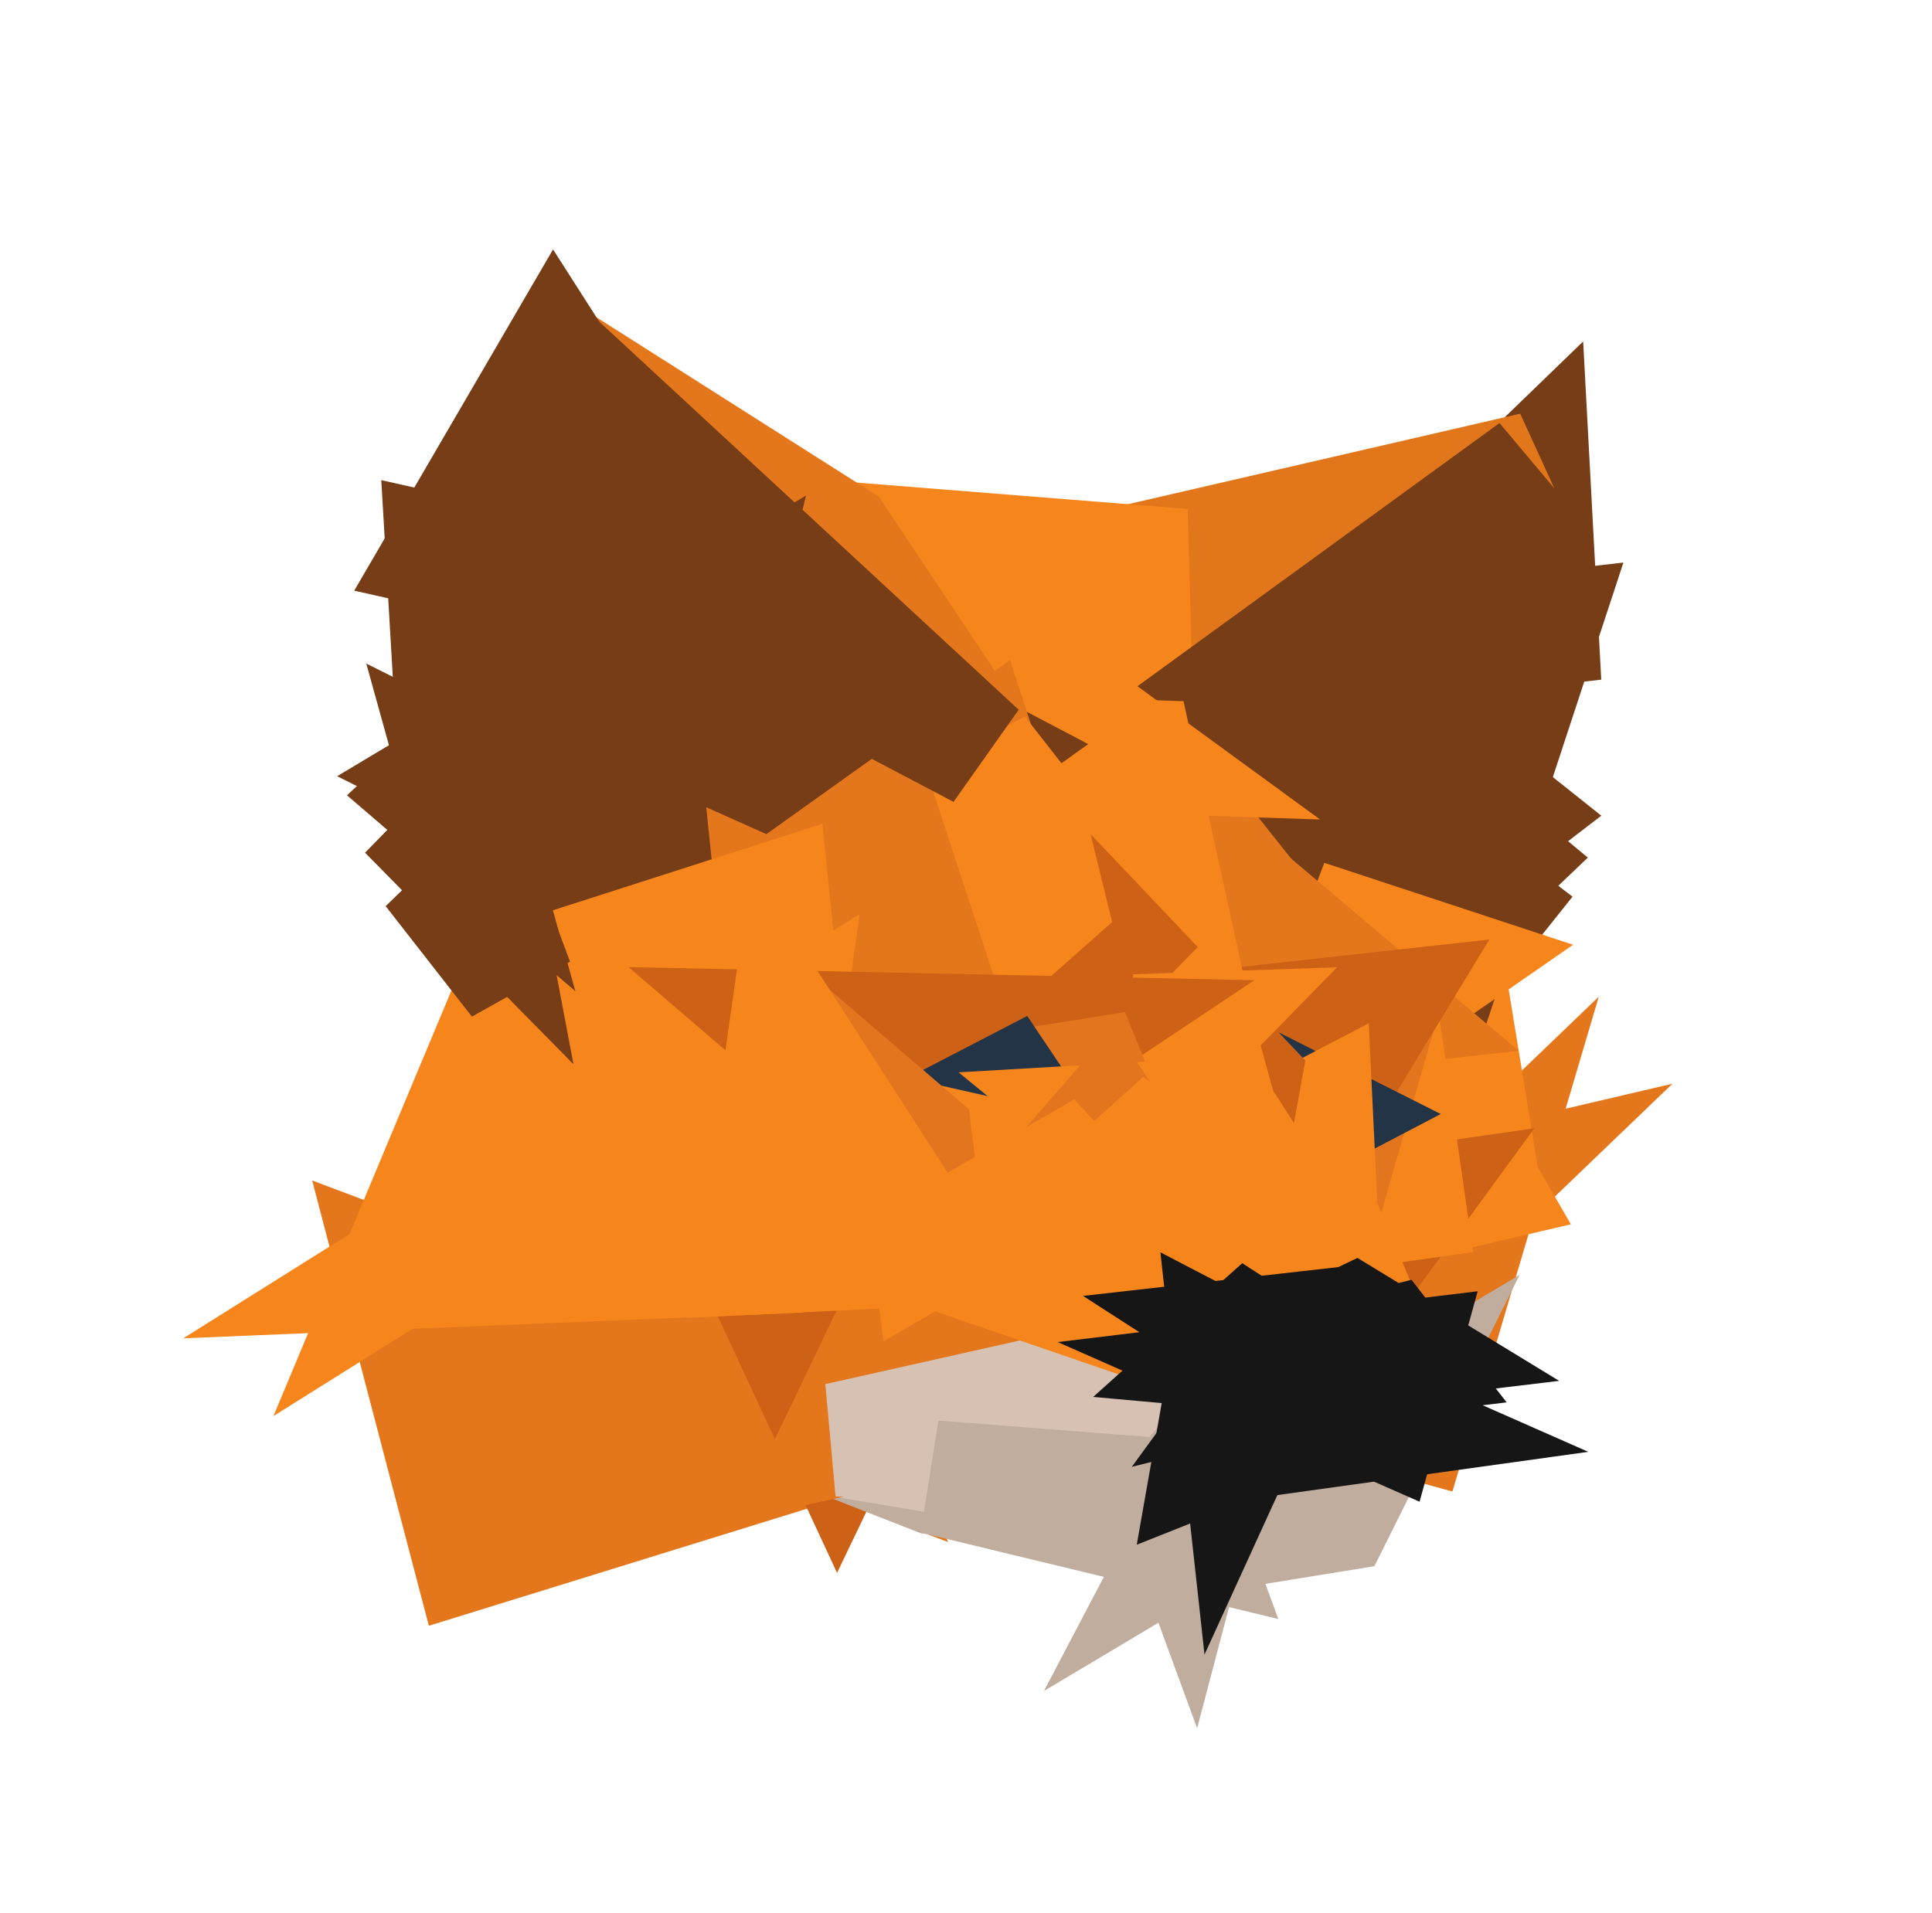
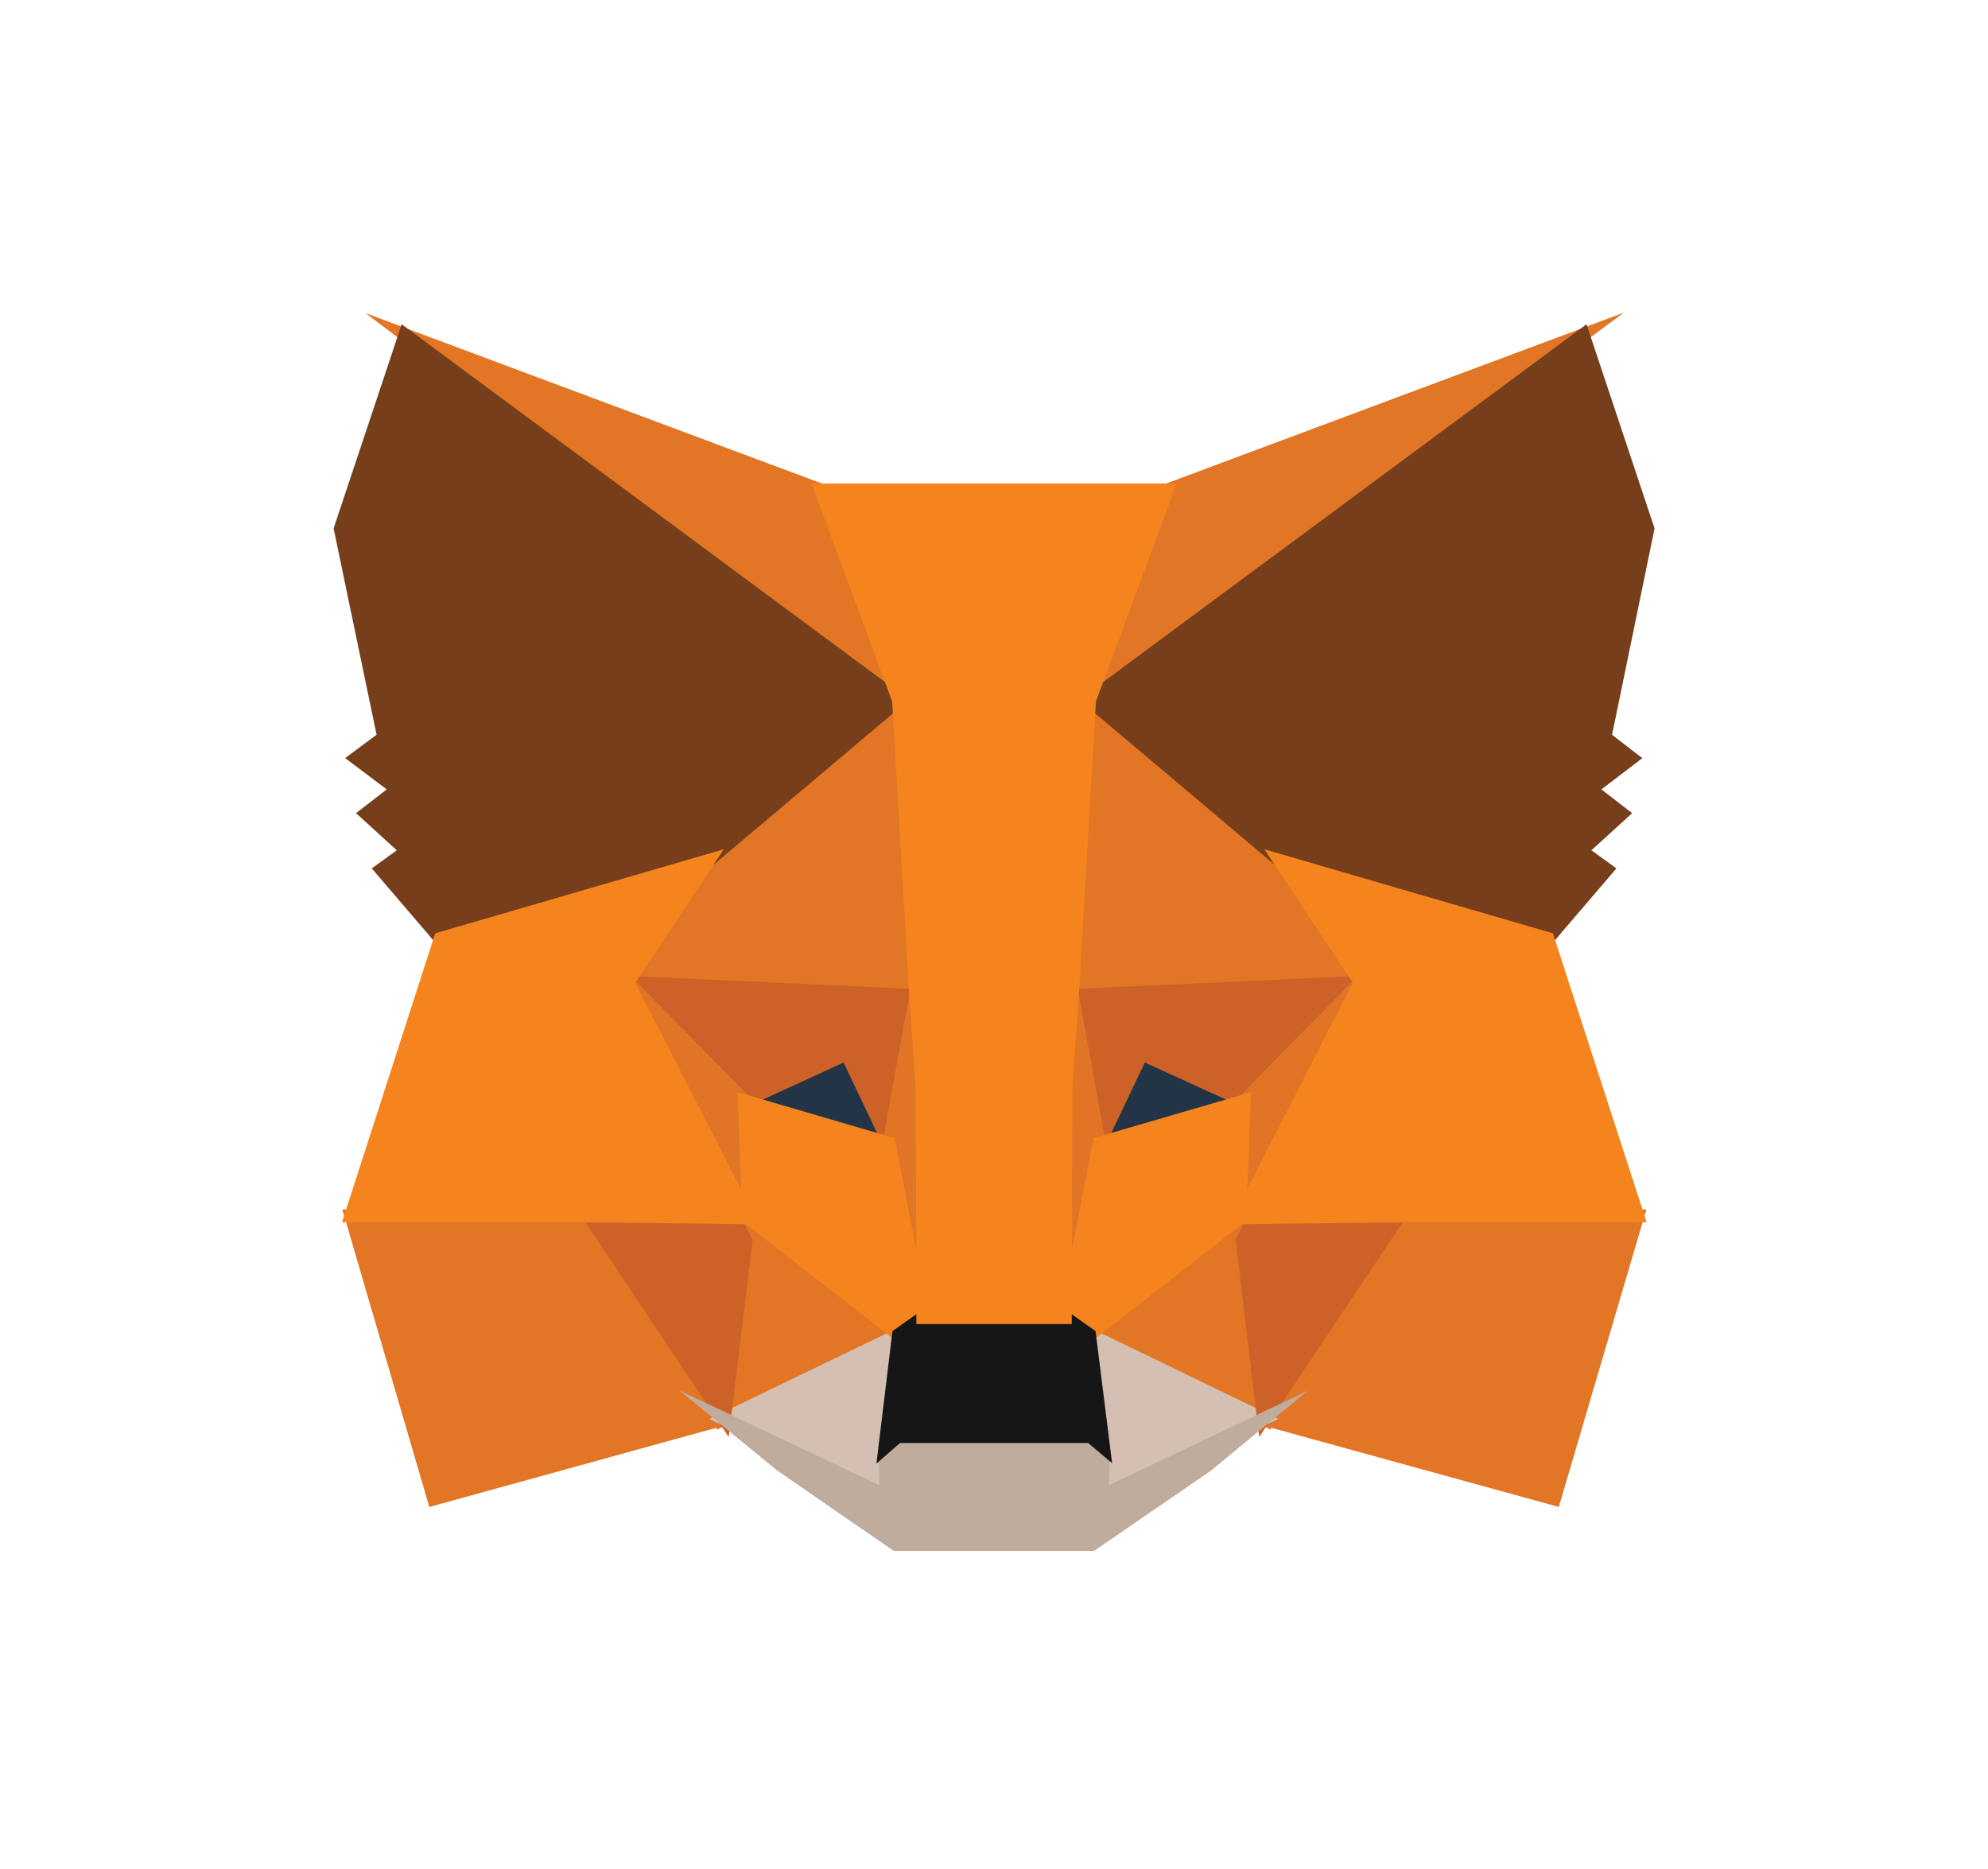
- <svg xmlns="http://www.w3.org/2000/svg" width="101" height="100" viewBox="0 0 101 100" fill="none">
-   <path d="M77.545 62.034L73.902 74.352L66.75 72.396L77.545 62.034Z" fill="#E4761B" stroke="#E4761B" stroke-width="5.95" />
-   <path d="M66.75 72.396L73.648 62.945L77.545 62.034L66.75 72.396Z" fill="#E4761B" stroke="#E4761B" stroke-width="5.95" />
-   <path d="M72.18 52.747L77.54 62.034L73.643 62.945L72.18 52.747ZM72.18 52.747L75.629 50.358L77.54 62.034L72.18 52.747Z" fill="#F6851B" stroke="#F6851B" stroke-width="5.95" />
-   <path d="M67.789 45.73L77.703 41.669L77.21 43.893L67.789 45.73ZM76.897 46.566L67.789 45.73L77.21 43.893L76.897 46.566Z" fill="#763D16" stroke="#763D16" stroke-width="5.95" />
-   <path d="M76.897 46.566L75.628 50.358L67.789 45.73L76.897 46.566ZM78.883 42.609L77.21 43.893L77.703 41.669L78.883 42.609ZM76.897 46.566L77.21 43.893L78.539 44.998L76.897 46.566Z" fill="#763D16" stroke="#763D16" stroke-width="5.95" />
-   <path d="M59.055 69.395L61.533 70.186L66.744 72.396L59.055 69.395Z" fill="#E2761B" stroke="#E2761B" stroke-width="5.95" />
-   <path d="M75.631 50.358L76.9 46.566L77.99 47.402L75.631 50.358ZM75.631 50.358L65.344 46.969L67.792 45.73L75.631 50.358Z" fill="#763D16" stroke="#763D16" stroke-width="5.95" />
-   <path d="M70.241 34.099L67.792 45.73L65.344 46.969L70.241 34.099Z" fill="#763D16" stroke="#763D16" stroke-width="5.95" />
-   <path d="M77.703 41.669L67.789 45.73L70.238 34.099L77.703 41.669Z" fill="#763D16" stroke="#763D16" stroke-width="5.95" />
-   <path d="M70.242 34.099L80.589 32.904L77.707 41.669L70.242 34.099Z" fill="#763D16" stroke="#763D16" stroke-width="5.95" />
-   <path d="M75.631 50.358L72.182 52.747L65.344 46.969L75.631 50.358Z" fill="#F6851B" stroke="#F6851B" stroke-width="5.95" />
-   <path d="M80.141 24.528L80.589 32.904L70.242 34.099L80.141 24.528Z" fill="#763D16" stroke="#763D16" stroke-width="5.95" />
-   <path d="M80.143 24.528L59.464 39.563L59.195 29.366L80.143 24.528Z" fill="#E2761B" stroke="#E2761B" stroke-width="5.95" />
-   <path d="M43.812 28.141L59.191 29.366L59.46 39.563L43.812 28.141Z" fill="#F6851B" stroke="#F6851B" stroke-width="5.95" />
-   <path d="M65.344 46.969L59.461 39.563L70.241 34.099L65.344 46.969Z" fill="#763D16" stroke="#763D16" stroke-width="5.95" />
-   <path d="M65.34 46.969L72.179 52.747L62.578 53.807L65.34 46.969Z" fill="#E4761B" stroke="#E4761B" stroke-width="5.95" />
-   <path d="M62.581 53.807L59.461 39.563L65.344 46.969L62.581 53.807Z" fill="#E4761B" stroke="#E4761B" stroke-width="5.95" />
-   <path d="M70.241 34.099L59.461 39.563L80.14 24.528L70.241 34.099Z" fill="#763D16" stroke="#763D16" stroke-width="5.95" />
-   <path d="M43.949 72.157L48.832 77.249L42.188 71.202L43.949 72.157Z" fill="#C0AD9E" stroke="#C0AD9E" stroke-width="5.95" />
-   <path d="M66.75 72.396L69.064 63.602L73.648 62.945L66.75 72.396Z" fill="#CD6116" stroke="#CD6116" stroke-width="5.95" />
-   <path d="M24.148 47.656L32.599 38.772L25.238 46.596L24.148 47.656Z" fill="#E2761B" stroke="#E2761B" stroke-width="5.95" />
-   <path d="M73.644 62.945L69.06 63.602L72.181 52.747L73.644 62.945ZM59.46 39.563L51.233 39.295L43.812 28.141L59.46 39.563Z" fill="#F6851B" stroke="#F6851B" stroke-width="5.95" />
-   <path d="M72.179 52.747L69.058 63.602L68.805 58.301L72.179 52.747Z" fill="#E4751F" stroke="#E4751F" stroke-width="5.95" />
-   <path d="M62.578 53.807L72.179 52.747L68.804 58.301L62.578 53.807Z" fill="#CD6116" stroke="#CD6116" stroke-width="5.95" />
-   <path d="M51.234 39.295L59.461 39.563L62.582 53.807L51.234 39.295Z" fill="#F6851B" stroke="#F6851B" stroke-width="5.95" />
-   <path d="M51.234 39.295L29.032 18.75L43.814 28.141L51.234 39.295ZM43.799 75.278L24.508 81.25L20.656 66.543L43.799 75.278Z" fill="#E4761B" stroke="#E4761B" stroke-width="5.95" />
-   <path d="M27.016 51.329L34.302 45.61L40.408 47.029L27.016 51.329Z" fill="#763D16" stroke="#763D16" stroke-width="5.95" />
-   <path d="M40.411 47.029L34.305 45.61L37.575 32.113L40.411 47.029Z" fill="#763D16" stroke="#763D16" stroke-width="5.95" />
-   <path d="M25.242 46.596L34.305 45.61L27.019 51.329L25.242 46.596Z" fill="#763D16" stroke="#763D16" stroke-width="5.95" />
-   <path d="M68.804 58.301L65.042 56.405L62.578 53.807L68.804 58.301Z" fill="#CD6116" stroke="#CD6116" stroke-width="5.95" />
-   <path d="M25.244 46.596L24.602 43.206L34.306 45.61L25.244 46.596Z" fill="#763D16" stroke="#763D16" stroke-width="5.95" />
-   <path d="M64.266 60.675L65.042 56.405L68.805 58.301L64.266 60.675Z" fill="#233447" stroke="#233447" stroke-width="5.95" />
-   <path d="M69.058 63.602L64.266 60.675L68.805 58.301L69.058 63.602Z" fill="#F6851B" stroke="#F6851B" stroke-width="5.95" />
-   <path d="M34.301 45.61L24.596 43.206L23.805 40.355L34.301 45.61ZM37.571 32.113L34.301 45.61L23.805 40.355L37.571 32.113ZM37.571 32.113L51.232 39.295L40.408 47.029L37.571 32.113Z" fill="#763D16" stroke="#763D16" stroke-width="5.95" />
-   <path d="M40.406 47.029L51.231 39.295L56.054 54.031L40.406 47.029ZM56.054 54.031L41.093 53.718L40.406 47.029L56.054 54.031Z" fill="#E4761B" stroke="#E4761B" stroke-width="5.95" />
-   <path d="M27.016 51.329L40.408 47.029L41.095 53.718L27.016 51.329ZM62.581 53.807L56.056 54.031L51.233 39.295L62.581 53.807Z" fill="#F6851B" stroke="#F6851B" stroke-width="5.95" />
-   <path d="M65.042 56.405L64.265 60.675L62.578 53.807L65.042 56.405Z" fill="#CD6116" stroke="#CD6116" stroke-width="5.95" />
-   <path d="M29.031 18.75L51.233 39.295L37.572 32.113L29.031 18.75Z" fill="#763D16" stroke="#763D16" stroke-width="5.95" />
-   <path d="M20.656 66.543L39.379 65.767L43.799 75.278L20.656 66.543Z" fill="#E4761B" stroke="#E4761B" stroke-width="5.95" />
-   <path d="M43.802 75.278L39.383 65.767L48.58 65.319L43.802 75.278Z" fill="#CD6116" stroke="#CD6116" stroke-width="5.95" />
-   <path d="M64.269 60.675L69.062 63.602L71.704 69.828L64.269 60.675ZM41.096 53.718L20.656 66.543L27.017 51.329L41.096 53.718ZM39.379 65.767L20.656 66.543L41.096 53.718L39.379 65.767ZM62.582 53.807L63.806 58.257L57.894 58.6L62.582 53.807ZM57.894 58.6L56.057 54.031L62.582 53.807L57.894 58.6Z" fill="#F6851B" stroke="#F6851B" stroke-width="5.95" />
-   <path d="M48.828 77.249L43.797 75.278L61.296 78.219L48.828 77.249Z" fill="#C0AD9E" stroke="#C0AD9E" stroke-width="5.95" />
-   <path d="M27.015 51.329L24.148 47.656L25.238 46.596L27.015 51.329Z" fill="#763D16" stroke="#763D16" stroke-width="5.95" />
-   <path d="M63.282 76.039L61.296 78.219L43.797 75.278L63.282 76.039Z" fill="#D7C1B3" stroke="#D7C1B3" stroke-width="5.95" />
-   <path d="M64.222 70.694L43.797 75.278L48.575 65.319L64.222 70.694Z" fill="#E4761B" stroke="#E4761B" stroke-width="5.95" />
-   <path d="M43.797 75.278L64.222 70.694L63.282 76.039L43.797 75.278Z" fill="#D7C1B3" stroke="#D7C1B3" stroke-width="5.95" />
-   <path d="M23.805 40.355L23.133 28.873L37.571 32.113L23.805 40.355ZM25.238 46.596L23.252 44.58L24.596 43.206L25.238 46.596Z" fill="#763D16" stroke="#763D16" stroke-width="5.95" />
-   <path d="M52.711 56.988L56.055 54.031L55.578 61.258L52.711 56.988Z" fill="#CD6116" stroke="#CD6116" stroke-width="5.95" />
-   <path d="M56.056 54.031L52.711 56.988L47.844 59.511L56.056 54.031Z" fill="#CD6116" stroke="#CD6116" stroke-width="5.95" />
-   <path d="M71.701 69.828L70.79 69.156L64.266 60.675L71.701 69.828Z" fill="#F6851B" stroke="#F6851B" stroke-width="5.95" />
-   <path d="M47.842 59.511L41.094 53.718L56.054 54.031L47.842 59.511Z" fill="#CD6116" stroke="#CD6116" stroke-width="5.95" />
-   <path d="M55.578 61.258L56.056 54.031L57.892 58.6L55.578 61.258Z" fill="#E4751F" stroke="#E4751F" stroke-width="5.95" />
-   <path d="M22.594 41.489L23.803 40.355L24.595 43.206L22.594 41.489Z" fill="#763D16" stroke="#763D16" stroke-width="5.95" />
-   <path d="M55.578 61.258L47.844 59.511L52.711 56.988L55.578 61.258Z" fill="#233447" stroke="#233447" stroke-width="5.95" />
-   <path d="M37.571 32.113L23.133 28.873L29.03 18.75L37.571 32.113Z" fill="#763D16" stroke="#763D16" stroke-width="5.95" />
-   <path d="M61.295 78.219L62.117 80.459L48.828 77.249L61.295 78.219Z" fill="#C0AD9E" stroke="#C0AD9E" stroke-width="5.95" />
-   <path d="M48.575 65.319L47.844 59.511L55.578 61.258L48.575 65.319Z" fill="#F6851B" stroke="#F6851B" stroke-width="5.95" />
-   <path d="M41.094 53.718L47.842 59.511L48.574 65.319L41.094 53.718Z" fill="#E4751F" stroke="#E4751F" stroke-width="5.95" />
-   <path d="M57.897 58.6L63.809 58.257L70.797 69.156L57.897 58.6ZM41.1 53.718L48.58 65.319L39.383 65.767L41.1 53.718Z" fill="#F6851B" stroke="#F6851B" stroke-width="5.95" />
-   <path d="M57.892 58.6L65.238 69.783L55.578 61.258L57.892 58.6Z" fill="#E4751F" stroke="#E4751F" stroke-width="5.95" />
-   <path d="M55.578 61.258L65.238 69.783L64.223 70.694L55.578 61.258Z" fill="#F6851B" stroke="#F6851B" stroke-width="5.95" />
-   <path d="M64.225 70.694L48.578 65.319L55.581 61.258L64.225 70.694ZM70.795 69.156L65.241 69.783L57.895 58.6L70.795 69.156Z" fill="#F6851B" stroke="#F6851B" stroke-width="5.95" />
-   <path d="M72.256 74.412L69.867 79.204L62.118 80.459L72.256 74.412ZM62.118 80.459L61.297 78.219L63.283 76.039L62.118 80.459Z" fill="#C0AD9E" stroke="#C0AD9E" stroke-width="5.95" />
-   <path d="M63.282 76.039L64.745 75.457L62.117 80.459L63.282 76.039ZM62.117 80.459L64.745 75.457L72.255 74.412L62.117 80.459Z" fill="#C0AD9E" stroke="#C0AD9E" stroke-width="5.95" />
-   <path d="M70.794 69.156L72.631 70.276L67.047 70.948L70.794 69.156Z" fill="#161616" stroke="#161616" stroke-width="5.95" />
-   <path d="M67.049 70.948L65.242 69.783L70.796 69.156L67.049 70.948ZM66.407 71.829L73.2 71.007L72.26 74.412L66.407 71.829Z" fill="#161616" stroke="#161616" stroke-width="5.95" />
-   <path d="M72.255 74.412L64.745 75.457L66.402 71.829L72.255 74.412ZM64.745 75.457L63.281 76.039L64.222 70.694L64.745 75.457ZM64.222 70.694L65.237 69.783L67.044 70.948L64.222 70.694ZM72.628 70.276L73.195 71.007L66.402 71.829L72.628 70.276Z" fill="#161616" stroke="#161616" stroke-width="5.95" />
-   <path d="M66.406 71.829L67.049 70.948L72.633 70.276L66.406 71.829ZM64.227 70.694L66.406 71.829L64.749 75.457L64.227 70.694Z" fill="#161616" stroke="#161616" stroke-width="5.95" />
-   <path d="M67.049 70.948L66.406 71.829L64.227 70.694L67.049 70.948Z" fill="#161616" stroke="#161616" stroke-width="5.95" />
+ <svg xmlns="http://www.w3.org/2000/svg" width="100" height="94" viewBox="0 0 100 94" fill="none">
+   <path d="M81.683 15.724L53.172 36.82L58.474 24.388L81.683 15.724Z" fill="#E17726" />
+   <path d="M18.387 15.749L41.535 24.389L46.569 36.985L18.387 15.749ZM70.213 60.59L82.815 60.83L78.41 75.791L63.033 71.558L70.213 60.59ZM29.794 60.59L36.947 71.558L21.596 75.792L17.219 60.83L29.794 60.59Z" fill="#E27625" />
+   <path d="M45.887 33.776L46.402 50.41L30.992 49.709L35.376 43.096L35.431 43.032L45.887 33.776ZM53.965 33.591L64.581 43.032L64.636 43.096L69.02 49.709L53.613 50.41L53.965 33.591ZM37.401 60.638L45.815 67.195L36.041 71.913L37.401 60.638ZM62.613 60.637L63.945 71.914L54.198 67.194L62.613 60.637Z" fill="#E27625" />
+   <path d="M54.411 66.577L64.302 71.366L55.102 75.739L55.197 72.849L54.411 66.577ZM45.595 66.579L44.84 72.801L44.902 75.735L35.68 71.366L45.595 66.579Z" fill="#D5BFB2" />
+   <path d="M42.739 52.581L45.323 58.013L36.523 55.435L42.739 52.581ZM57.27 52.581L63.514 55.435L54.686 58.012L57.27 52.581Z" fill="#233447" />
+   <path d="M38.078 60.583L36.655 72.273L29.031 60.839L38.078 60.583ZM61.944 60.583L70.99 60.839L63.338 72.274L61.944 60.583ZM69.247 49.047L62.663 55.757L57.587 53.438L55.157 58.547L53.563 49.761L69.247 49.047ZM30.771 49.047L46.457 49.761L44.864 58.547L42.433 53.438L37.384 55.757L30.771 49.047Z" fill="#CC6228" />
+   <path d="M30.32 47.67L37.769 55.229L38.027 62.691L30.32 47.67ZM69.694 47.657L61.973 62.704L62.264 55.229L69.694 47.657ZM46.086 48.131L46.386 50.018L47.127 54.719L46.65 69.156L44.399 57.558L44.398 57.438L46.086 48.131ZM53.917 48.105L55.61 57.438L55.609 57.558L53.352 69.186L53.262 66.277L52.91 54.633L53.917 48.105Z" fill="#E27525" />
+   <path d="M62.928 54.929L62.676 61.412L54.818 67.534L53.229 66.412L55.01 57.24L62.928 54.929ZM37.109 54.929L45 57.24L46.78 66.412L45.192 67.534L37.334 61.411L37.109 54.929Z" fill="#F5841F" />
+   <path d="M34.18 69.934L44.233 74.698L44.19 72.664L45.032 71.925H54.981L55.853 72.661L55.788 74.694L65.778 69.946L60.917 73.963L55.039 78H44.951L39.077 73.947L34.18 69.934Z" fill="#C0AC9D" />
+   <path d="M53.687 65.942L55.108 66.947L55.941 73.592L54.736 72.575H45.269L44.086 73.613L44.892 66.947L46.313 65.942H53.687Z" fill="#161616" />
+   <path d="M79.805 16.308L83.228 26.575L81.09 36.957L82.612 38.131L80.553 39.702L82.101 40.897L80.051 42.764L81.309 43.675L77.97 47.575L64.273 43.587L64.154 43.524L54.284 35.198L79.805 16.308ZM20.204 16.308L45.725 35.198L35.855 43.524L35.736 43.587L22.039 47.575L18.7 43.675L19.957 42.765L17.909 40.897L19.453 39.703L17.363 38.127L18.942 36.953L16.781 26.576L20.204 16.308Z" fill="#763E1A" />
+   <path d="M63.602 42.715L78.114 46.941L82.829 61.472H70.39L61.819 61.58L68.052 49.431L63.602 42.715ZM36.404 42.715L31.953 49.431L38.186 61.58L29.62 61.472H17.203L21.892 46.941L36.404 42.715ZM59.187 24.318L55.128 35.282L54.266 50.092L53.937 54.734L53.911 66.593H46.095L46.07 54.757L45.739 50.088L44.877 35.282L40.819 24.318H59.187Z" fill="#F5841F" />
</svg>
